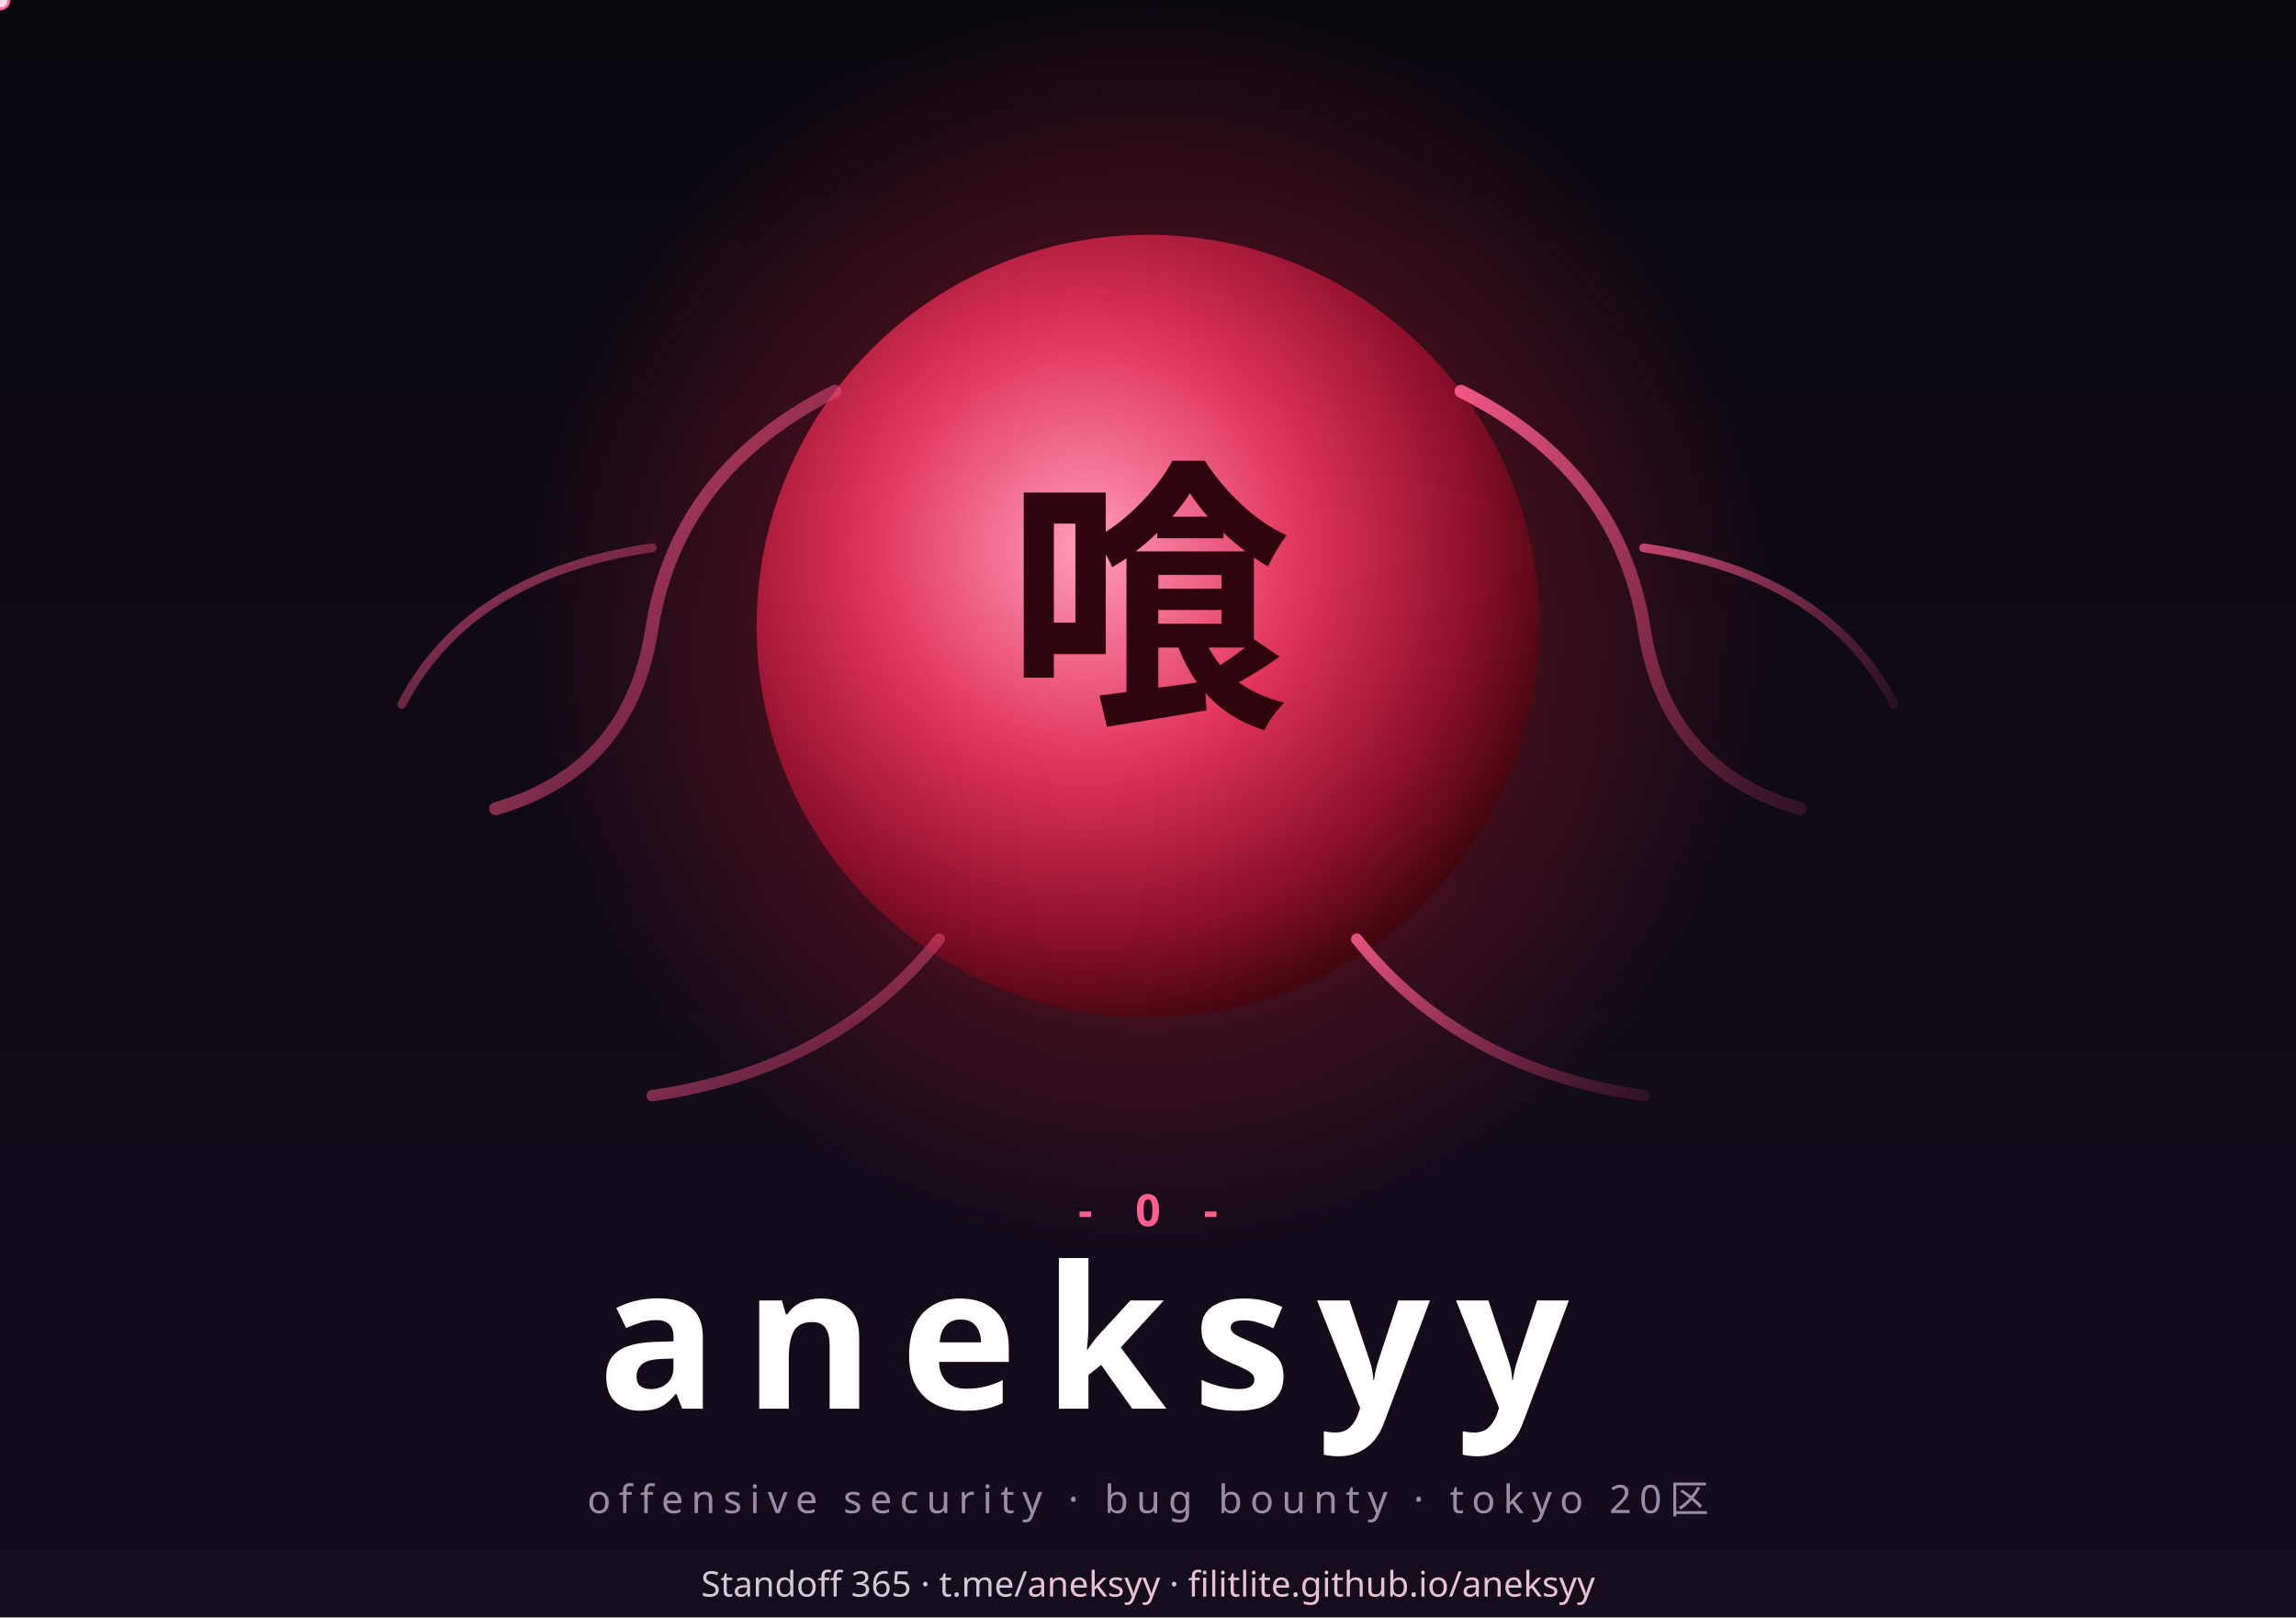
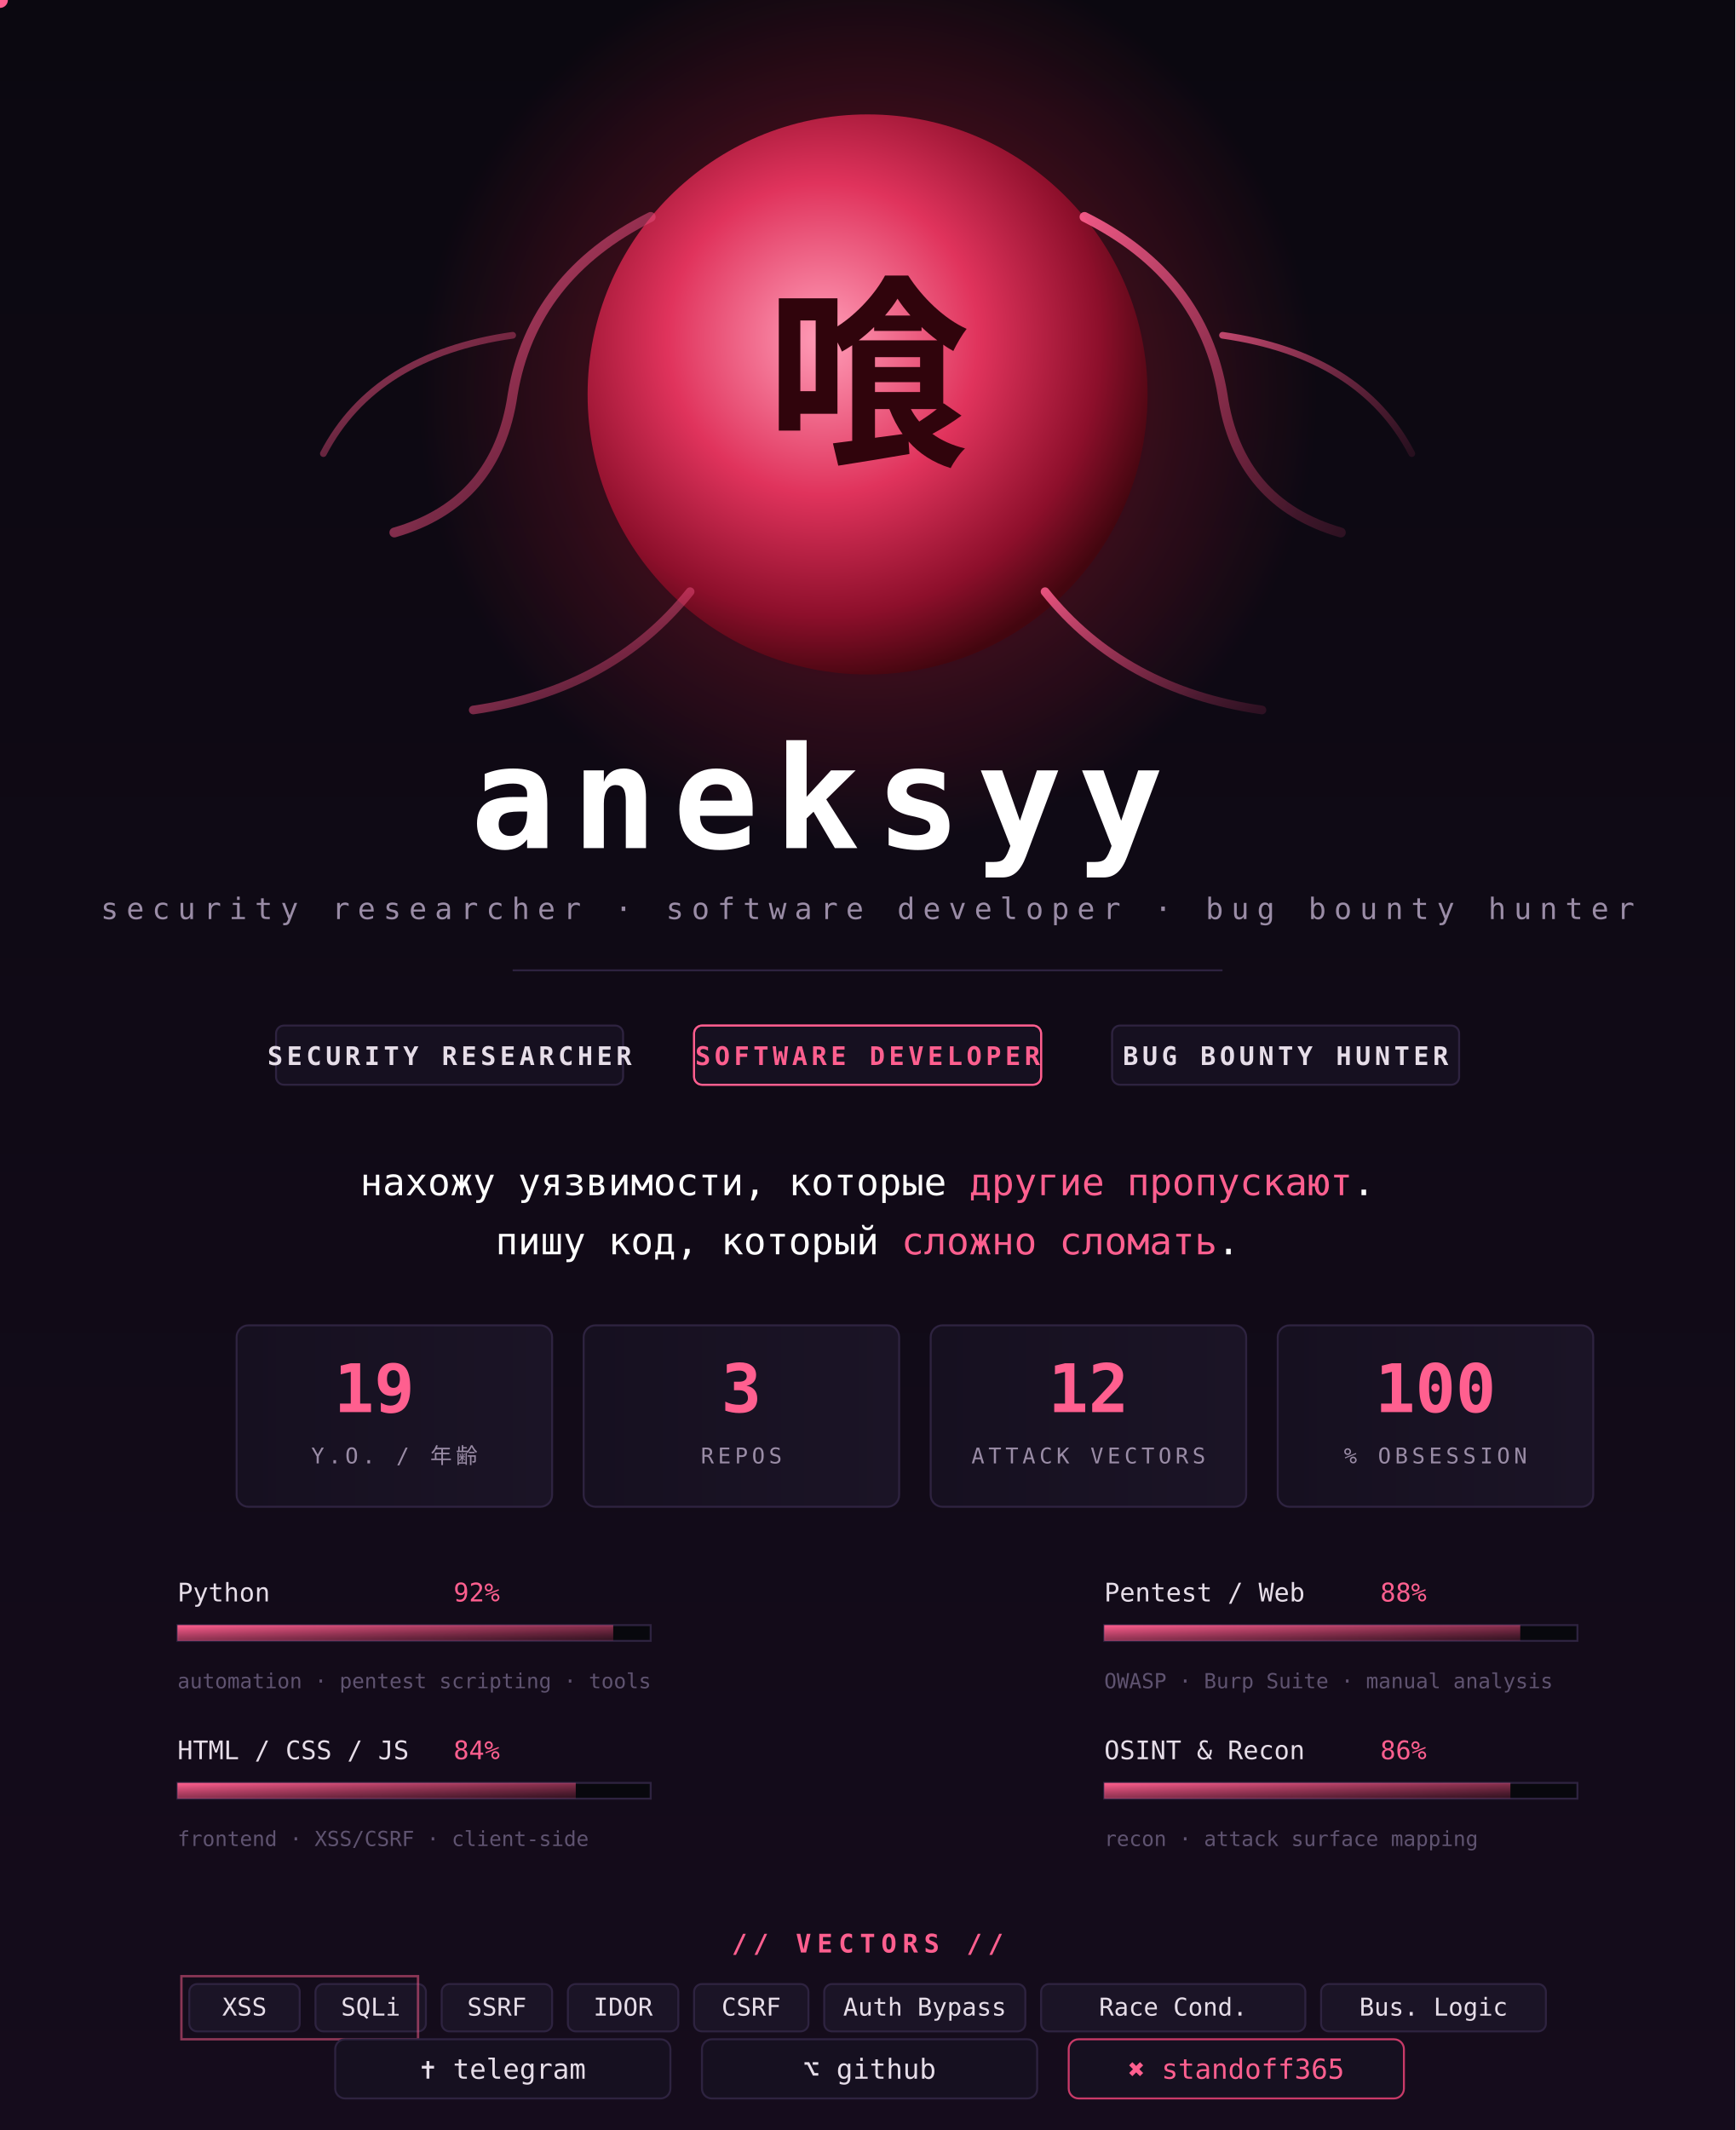
- <svg xmlns="http://www.w3.org/2000/svg" width="880" height="620" viewBox="0 0 880 620" font-family="'Noto Sans JP','JetBrains Mono',sans-serif">
+ <svg xmlns="http://www.w3.org/2000/svg" width="880" height="1080" viewBox="0 0 880 1080" font-family="JetBrains Mono, Consolas, monospace">
  <defs>
    <radialGradient id="moon" cx="0.42" cy="0.4" r="0.62">
      <stop offset="0" stop-color="#ff9db8" />
      <stop offset="0.45" stop-color="#e0335c" />
      <stop offset="0.8" stop-color="#8d0f2b" />
      <stop offset="1" stop-color="#43060f" />
    </radialGradient>
    <radialGradient id="moonGlow" cx="0.5" cy="0.5" r="0.5">
-       <stop offset="0" stop-color="#ff1f3d" stop-opacity="0.5" />
+       <stop offset="0" stop-color="#ff1f3d" stop-opacity="0.45" />
      <stop offset="1" stop-color="#ff1f3d" stop-opacity="0" />
    </radialGradient>
    <linearGradient id="bg" x1="0" y1="0" x2="0" y2="1">
      <stop offset="0" stop-color="#0b0810" />
      <stop offset="1" stop-color="#150c1c" />
    </linearGradient>
    <linearGradient id="kaku" x1="0" y1="0" x2="1" y2="1">
      <stop offset="0" stop-color="#ff5f8f" />
      <stop offset="1" stop-color="#c93a68" stop-opacity="0.2" />
    </linearGradient>
+     <linearGradient id="card" x1="0" y1="0" x2="1" y2="0">
+       <stop offset="0" stop-color="#161020" />
+       <stop offset="1" stop-color="#1b1426" />
+     </linearGradient>
  </defs>
-   <rect width="880" height="620" fill="url(#bg)" />
-   <circle cx="440" cy="240" r="240" fill="url(#moonGlow)">
-     <animate attributeName="r" values="230;250;230" dur="7s" repeatCount="indefinite" />
+   <rect width="880" height="1080" fill="url(#bg)" />
+   <circle cx="440" cy="200" r="230" fill="url(#moonGlow)">
+     <animate attributeName="r" values="222;244;222" dur="7s" repeatCount="indefinite" />
  </circle>
-   <circle cx="440" cy="240" r="150" fill="url(#moon)">
-     <animate attributeName="r" values="148;153;148" dur="7s" repeatCount="indefinite" />
+   <circle cx="440" cy="200" r="142" fill="url(#moon)">
+     <animate attributeName="r" values="140;145;140" dur="7s" repeatCount="indefinite" />
    <animate attributeName="opacity" values="0.92;1;0.92" dur="7s" repeatCount="indefinite" />
  </circle>
-   <text x="440" y="270" fill="#30040c" font-size="110" font-weight="900" text-anchor="middle">喰</text>
+   <text x="440" y="228" fill="#30040c" font-size="104" font-weight="900" text-anchor="middle" font-family="'Noto Sans JP',sans-serif">喰</text>
  <g fill="none" stroke="url(#kaku)" stroke-linecap="round">
-     <path d="M 320 150 q -60 30 -70 90 q -8 55 -60 70" stroke-width="5" opacity="0.9">
-       <animate attributeName="d" values="M 320 150 q -60 30 -70 90 q -8 55 -60 70;                 M 320 150 q -72 40 -78 96 q -4 60 -66 80;                 M 320 150 q -60 30 -70 90 q -8 55 -60 70" dur="4.4s" repeatCount="indefinite" />
+     <path d="M 330 110 q -60 30 -70 90 q -8 55 -60 70" stroke-width="5" opacity="0.9">
+       <animate attributeName="d" values="M 330 110 q -60 30 -70 90 q -8 55 -60 70;                 M 330 110 q -72 40 -78 96 q -4 60 -66 80;                 M 330 110 q -60 30 -70 90 q -8 55 -60 70" dur="4.4s" repeatCount="indefinite" />
    </path>
-     <path d="M 250 210 q -70 10 -96 60" stroke-width="3.4" opacity="0.7">
-       <animate attributeName="d" values="M 250 210 q -70 10 -96 60;                 M 250 210 q -80 -6 -104 50;                 M 250 210 q -70 10 -96 60" dur="3.8s" repeatCount="indefinite" />
+     <path d="M 260 170 q -70 10 -96 60" stroke-width="3.4" opacity="0.7">
+       <animate attributeName="d" values="M 260 170 q -70 10 -96 60;                 M 260 170 q -80 -6 -104 50;                 M 260 170 q -70 10 -96 60" dur="3.8s" repeatCount="indefinite" />
    </path>
-     <path d="M 560 150 q 60 30 70 90 q 8 55 60 70" stroke-width="5" opacity="0.9">
-       <animate attributeName="d" values="M 560 150 q 60 30 70 90 q 8 55 60 70;                 M 560 150 q 72 40 78 96 q 4 60 66 80;                 M 560 150 q 60 30 70 90 q 8 55 60 70" dur="4.2s" repeatCount="indefinite" />
+     <path d="M 550 110 q 60 30 70 90 q 8 55 60 70" stroke-width="5" opacity="0.9">
+       <animate attributeName="d" values="M 550 110 q 60 30 70 90 q 8 55 60 70;                 M 550 110 q 72 40 78 96 q 4 60 66 80;                 M 550 110 q 60 30 70 90 q 8 55 60 70" dur="4.2s" repeatCount="indefinite" />
    </path>
-     <path d="M 630 210 q 70 10 96 60" stroke-width="3.4" opacity="0.7">
-       <animate attributeName="d" values="M 630 210 q 70 10 96 60;                 M 630 210 q 80 -6 104 50;                 M 630 210 q 70 10 96 60" dur="3.6s" repeatCount="indefinite" />
+     <path d="M 620 170 q 70 10 96 60" stroke-width="3.4" opacity="0.7">
+       <animate attributeName="d" values="M 620 170 q 70 10 96 60;                 M 620 170 q 80 -6 104 50;                 M 620 170 q 70 10 96 60" dur="3.6s" repeatCount="indefinite" />
    </path>
-     <path d="M 360 360 q -40 50 -110 60" stroke-width="4.4" opacity="0.85">
-       <animate attributeName="d" values="M 360 360 q -40 50 -110 60;                 M 360 360 q -52 58 -122 66;                 M 360 360 q -40 50 -110 60" dur="4s" repeatCount="indefinite" />
+     <path d="M 350 300 q -40 50 -110 60" stroke-width="4.4" opacity="0.85">
+       <animate attributeName="d" values="M 350 300 q -40 50 -110 60;                 M 350 300 q -52 58 -122 66;                 M 350 300 q -40 50 -110 60" dur="4s" repeatCount="indefinite" />
    </path>
-     <path d="M 520 360 q 40 50 110 60" stroke-width="4.4" opacity="0.85">
-       <animate attributeName="d" values="M 520 360 q 40 50 110 60;                 M 520 360 q 52 58 122 66;                 M 520 360 q 40 50 110 60" dur="4.1s" repeatCount="indefinite" />
+     <path d="M 530 300 q 40 50 110 60" stroke-width="4.4" opacity="0.85">
+       <animate attributeName="d" values="M 530 300 q 40 50 110 60;                 M 530 300 q 52 58 122 66;                 M 530 300 q 40 50 110 60" dur="4.1s" repeatCount="indefinite" />
    </path>
  </g>
  <circle r="4" fill="#ff5f8f">
-     <animate attributeName="cx" values="200;170;150" dur="3s" repeatCount="indefinite" />
-     <animate attributeName="cy" values="315;330;345" dur="3s" repeatCount="indefinite" />
+     <animate attributeName="cx" values="290;258;238" dur="3s" repeatCount="indefinite" />
+     <animate attributeName="cy" values="262;276;292" dur="3s" repeatCount="indefinite" />
    <animate attributeName="opacity" values="0;0.9;0" dur="3s" repeatCount="indefinite" />
  </circle>
  <circle r="3.4" fill="#ff5f8f">
-     <animate attributeName="cx" values="680;710;730" dur="2.6s" repeatCount="indefinite" />
-     <animate attributeName="cy" values="315;330;345" dur="2.6s" repeatCount="indefinite" />
+     <animate attributeName="cx" values="590;622;642" dur="2.6s" repeatCount="indefinite" />
+     <animate attributeName="cy" values="262;276;292" dur="2.6s" repeatCount="indefinite" />
    <animate attributeName="opacity" values="0;0.9;0" dur="2.6s" repeatCount="indefinite" />
  </circle>
-   <circle r="3" fill="#ffd6e3">
-     <animate attributeName="cx" values="260;230" dur="4s" repeatCount="indefinite" />
-     <animate attributeName="cy" values="290;330" dur="4s" repeatCount="indefinite" />
-     <animate attributeName="opacity" values="0;0.8;0" dur="4s" repeatCount="indefinite" />
-   </circle>
-   <text x="440" y="470" fill="#ff5f8f" font-size="17" text-anchor="middle" letter-spacing="6" font-weight="700">- 0 -</text>
-   <text x="440" y="540" fill="#ffffff" font-size="76" font-weight="900" text-anchor="middle" letter-spacing="10" style="text-transform:lowercase">aneksyy
+   <text x="440" y="430" fill="#ffffff" font-size="72" font-weight="900" text-anchor="middle" letter-spacing="8" font-family="Consolas,'JetBrains Mono',monospace">aneksyy
    <animate attributeName="opacity" values="1;1;0.25;1;1" keyTimes="0;0.88;0.93;0.97;1" dur="4.4s" repeatCount="indefinite" />
-     <animate attributeName="fill" values="#ffffff;#ffffff;#ff5f8f;#ffffff" keyTimes="0;0.88;0.93;0.97;1" dur="4.4s" repeatCount="indefinite" />
  </text>
-   <text x="440" y="580" fill="#9a8ca6" font-size="15" text-anchor="middle" letter-spacing="3">offensive security · bug bounty · tokyo 20区</text>
-   <g font-size="13.5" text-anchor="middle" fill="#e6dde8">
-     <text x="440" y="612" opacity="0.9"> Standoff 365 · t.me/<tspan fill="#ffd6e3">aneksyy</tspan> · <tspan fill="#ffd6e3">filitlite.github.io/aneksyy</tspan>
+   <text x="440" y="466" fill="#9a8ca6" font-size="15" text-anchor="middle" letter-spacing="4">security researcher · software developer · bug bounty hunter</text>
+   <line x1="260" y1="492" x2="620" y2="492" stroke="#2e2340" stroke-width="1" />
+   <g text-anchor="middle" font-size="13" font-weight="700" letter-spacing="2">
+     <rect x="140" y="520" width="176" height="30" rx="4" fill="#161020" stroke="#2e2340" />
+     <text x="228" y="540" fill="#e6dde8">SECURITY RESEARCHER</text>
+     <rect x="352" y="520" width="176" height="30" rx="4" fill="#161020" stroke="#c93a68" />
+     <text x="440" y="540" fill="#ff5f8f">SOFTWARE DEVELOPER</text>
+     <rect x="564" y="520" width="176" height="30" rx="4" fill="#161020" stroke="#2e2340" />
+     <text x="652" y="540" fill="#e6dde8">BUG BOUNTY HUNTER</text>
+     <rect x="352" y="520" width="176" height="30" rx="4" fill="none" stroke="#ff5f8f">
+       <animate attributeName="opacity" values="0;0.9;0" dur="3s" repeatCount="indefinite" />
+     </rect>
+   </g>
+   <g font-size="19" text-anchor="middle">
+     <text x="440" y="606" fill="#ffffff">нахожу уязвимости, которые
+       <tspan fill="#ff5f8f">другие пропускают</tspan>.</text>
+     <text x="440" y="636" fill="#ffffff">пишу код, который
+       <tspan fill="#ff5f8f">сложно сломать</tspan>.</text>
+   </g>
+   <g text-anchor="middle">
+     <rect x="120" y="672" width="160" height="92" rx="6" fill="url(#card)" stroke="#2e2340" />
+     <text x="200" y="716" fill="#ff5f8f" font-size="34" font-weight="900">19
+       <animate attributeName="opacity" values="0.4;1;0.4" dur="5s" repeatCount="indefinite" />
    </text>
+     <text x="200" y="742" fill="#9a8ca6" font-size="11" letter-spacing="2">Y.O. / 年齢</text>
+     <rect x="296" y="672" width="160" height="92" rx="6" fill="url(#card)" stroke="#2e2340" />
+     <text x="376" y="716" fill="#ff5f8f" font-size="34" font-weight="900">3</text>
+     <text x="376" y="742" fill="#9a8ca6" font-size="11" letter-spacing="2">REPOS</text>
+     <rect x="472" y="672" width="160" height="92" rx="6" fill="url(#card)" stroke="#2e2340" />
+     <text x="552" y="716" fill="#ff5f8f" font-size="34" font-weight="900">12</text>
+     <text x="552" y="742" fill="#9a8ca6" font-size="11" letter-spacing="2">ATTACK VECTORS</text>
+     <rect x="648" y="672" width="160" height="92" rx="6" fill="url(#card)" stroke="#2e2340" />
+     <text x="728" y="716" fill="#ff5f8f" font-size="34" font-weight="900">100</text>
+     <text x="728" y="742" fill="#9a8ca6" font-size="11" letter-spacing="2">% OBSESSION</text>
+   </g>
+   <g font-size="13">
+     <text x="90" y="812" fill="#e6dde8">Python</text>
+     <text x="230" y="812" fill="#ff5f8f">92%</text>
+     <rect x="90" y="824" width="240" height="8" fill="#08080d" stroke="#2e2340" />
+     <rect x="90" y="824" width="221" height="8" fill="url(#kaku)">
+       <animate attributeName="width" values="0;221;221" keyTimes="0;0.7;1" dur="4s" repeatCount="indefinite" />
+     </rect>
+     <text x="90" y="856" fill="#5f5370" font-size="10.5">automation · pentest scripting · tools</text>
+     <text x="560" y="812" fill="#e6dde8">Pentest / Web</text>
+     <text x="700" y="812" fill="#ff5f8f">88%</text>
+     <rect x="560" y="824" width="240" height="8" fill="#08080d" stroke="#2e2340" />
+     <rect x="560" y="824" width="211" height="8" fill="url(#kaku)">
+       <animate attributeName="width" values="0;211;211" keyTimes="0;0.75;1" dur="4.4s" repeatCount="indefinite" />
+     </rect>
+     <text x="560" y="856" fill="#5f5370" font-size="10.5">OWASP · Burp Suite · manual analysis</text>
+     <text x="90" y="892" fill="#e6dde8">HTML / CSS / JS</text>
+     <text x="230" y="892" fill="#ff5f8f">84%</text>
+     <rect x="90" y="904" width="240" height="8" fill="#08080d" stroke="#2e2340" />
+     <rect x="90" y="904" width="202" height="8" fill="url(#kaku)">
+       <animate attributeName="width" values="0;202;202" keyTimes="0;0.8;1" dur="4.8s" repeatCount="indefinite" />
+     </rect>
+     <text x="90" y="936" fill="#5f5370" font-size="10.5">frontend · XSS/CSRF · client-side</text>
+     <text x="560" y="892" fill="#e6dde8">OSINT &amp; Recon</text>
+     <text x="700" y="892" fill="#ff5f8f">86%</text>
+     <rect x="560" y="904" width="240" height="8" fill="#08080d" stroke="#2e2340" />
+     <rect x="560" y="904" width="206" height="8" fill="url(#kaku)">
+       <animate attributeName="width" values="0;206;206" keyTimes="0;0.78;1" dur="5.2s" repeatCount="indefinite" />
+     </rect>
+     <text x="560" y="936" fill="#5f5370" font-size="10.5">recon · attack surface mapping</text>
+   </g>
+   <text x="440" y="990" fill="#ff5f8f" font-size="13" font-weight="700" text-anchor="middle" letter-spacing="3">// VECTORS //</text>
+   <g text-anchor="middle" font-size="12.5" fill="#e6dde8">
+     <rect x="96" y="1006" width="56" height="24" rx="4" fill="#1b1426" stroke="#2e2340" />
+     <text x="124" y="1022">XSS</text>
+     <rect x="160" y="1006" width="56" height="24" rx="4" fill="#1b1426" stroke="#2e2340" />
+     <text x="188" y="1022">SQLi</text>
+     <rect x="224" y="1006" width="56" height="24" rx="4" fill="#1b1426" stroke="#2e2340" />
+     <text x="252" y="1022">SSRF</text>
+     <rect x="288" y="1006" width="56" height="24" rx="4" fill="#1b1426" stroke="#2e2340" />
+     <text x="316" y="1022">IDOR</text>
+     <rect x="352" y="1006" width="58" height="24" rx="4" fill="#1b1426" stroke="#2e2340" />
+     <text x="381" y="1022">CSRF</text>
+     <rect x="418" y="1006" width="102" height="24" rx="4" fill="#1b1426" stroke="#2e2340" />
+     <text x="469" y="1022">Auth Bypass</text>
+     <rect x="528" y="1006" width="134" height="24" rx="4" fill="#1b1426" stroke="#2e2340" />
+     <text x="595" y="1022">Race Cond.</text>
+     <rect x="670" y="1006" width="114" height="24" rx="4" fill="#1b1426" stroke="#2e2340" />
+     <text x="727" y="1022">Bus. Logic</text>
+     <rect x="92" y="1002" width="120" height="32" fill="none" stroke="#ff5f8f" stroke-width="1.2" opacity="0.5">
+       <animate attributeName="opacity" values="0;0.7;0" dur="2.6s" repeatCount="indefinite" />
+       <animateTransform attributeName="transform" type="translate" values="0 0; 660 0; 0 0" dur="8s" repeatCount="indefinite" />
+     </rect>
+   </g>
+   <g text-anchor="middle" font-size="14">
+     <a href="https://t.me/aneksyy">
+       <rect x="170" y="1034" width="170" height="30" rx="5" fill="#161020" stroke="#2e2340" />
+       <text x="255" y="1054" fill="#e6dde8">✝ telegram</text>
+     </a>
+     <a href="https://github.com/filitlite">
+       <rect x="356" y="1034" width="170" height="30" rx="5" fill="#161020" stroke="#2e2340" />
+       <text x="441" y="1054" fill="#e6dde8">⌥ github</text>
+     </a>
+     <a href="https://standoff365.com/profile/aneksyy/">
+       <rect x="542" y="1034" width="170" height="30" rx="5" fill="#161020" stroke="#c93a68" />
+       <text x="627" y="1054" fill="#ff5f8f">✖ standoff365</text>
+     </a>
  </g>
</svg>
